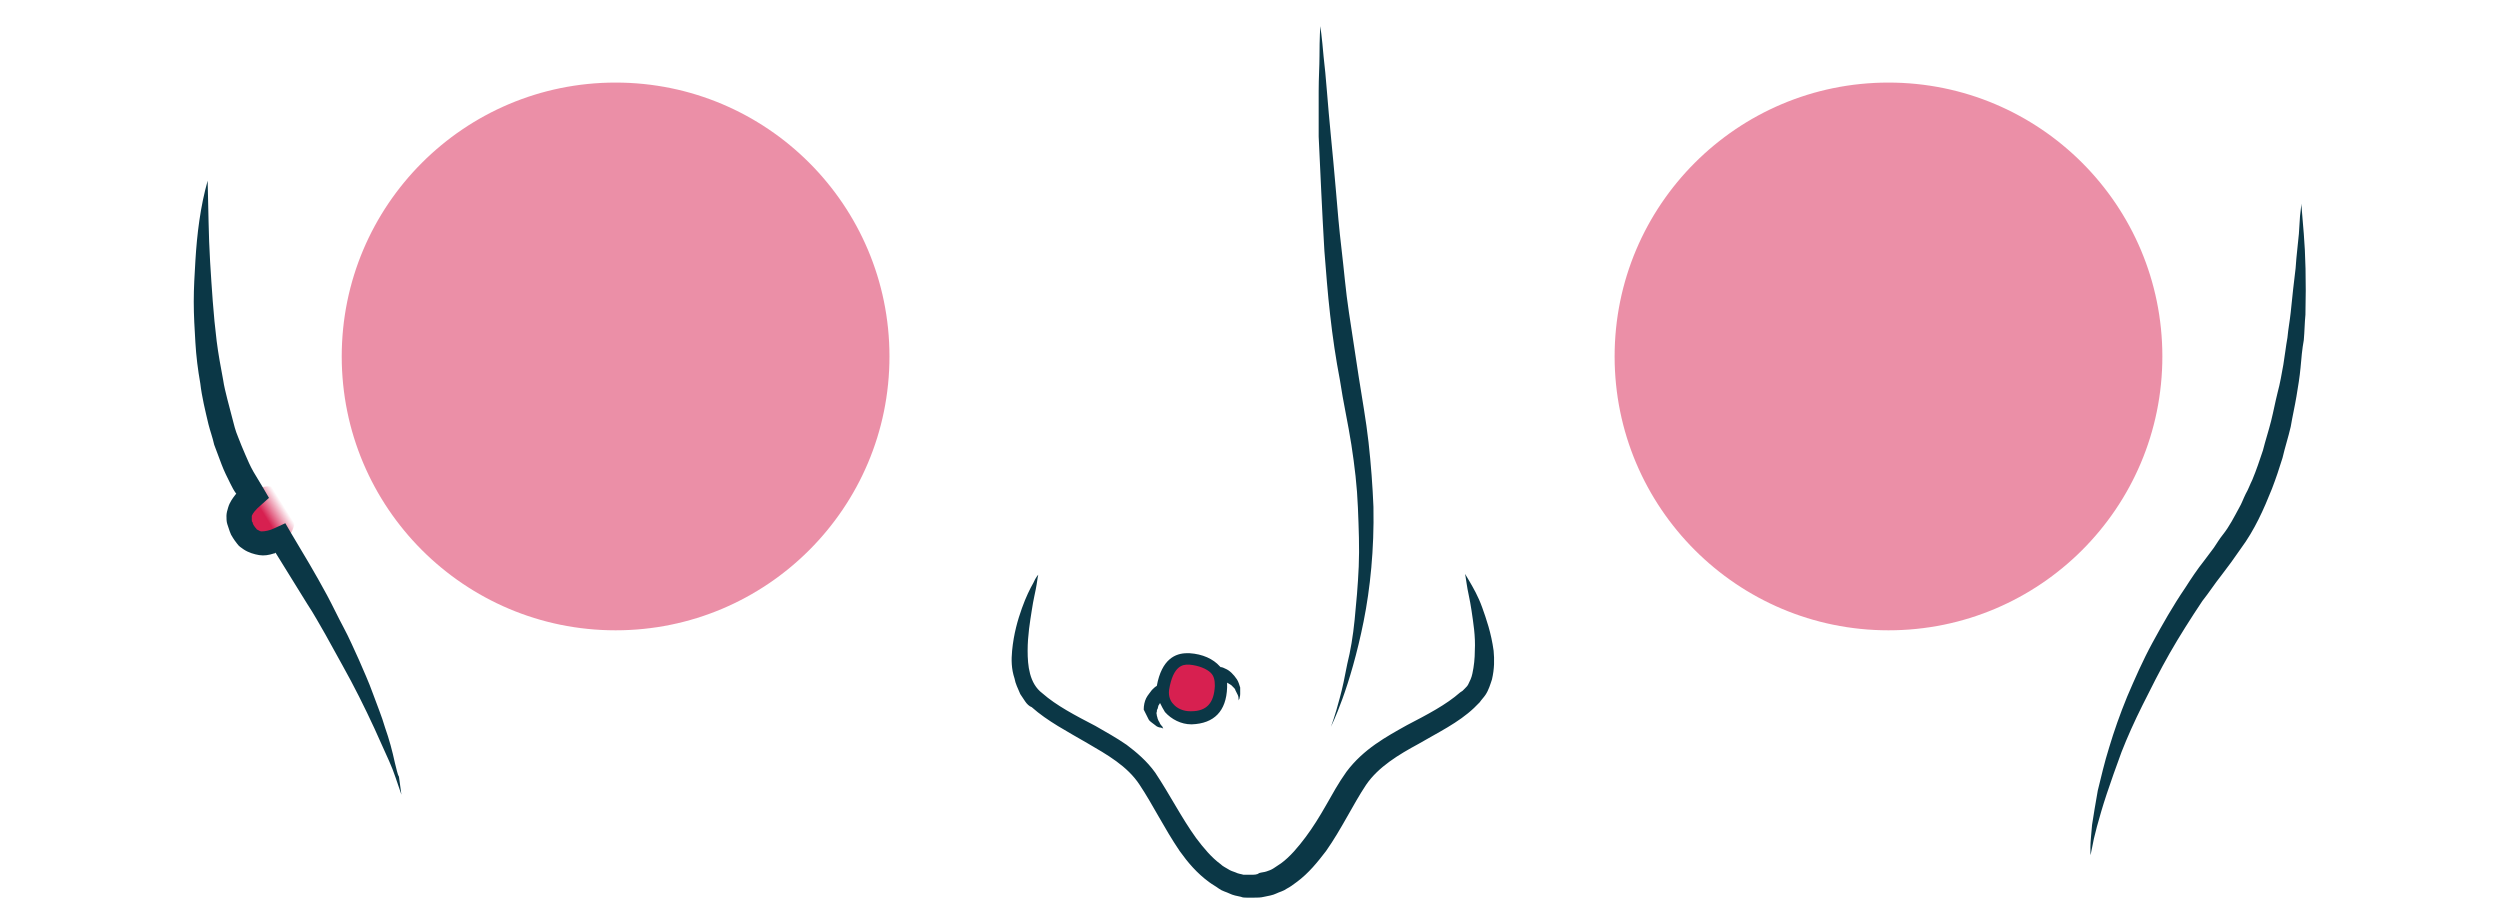
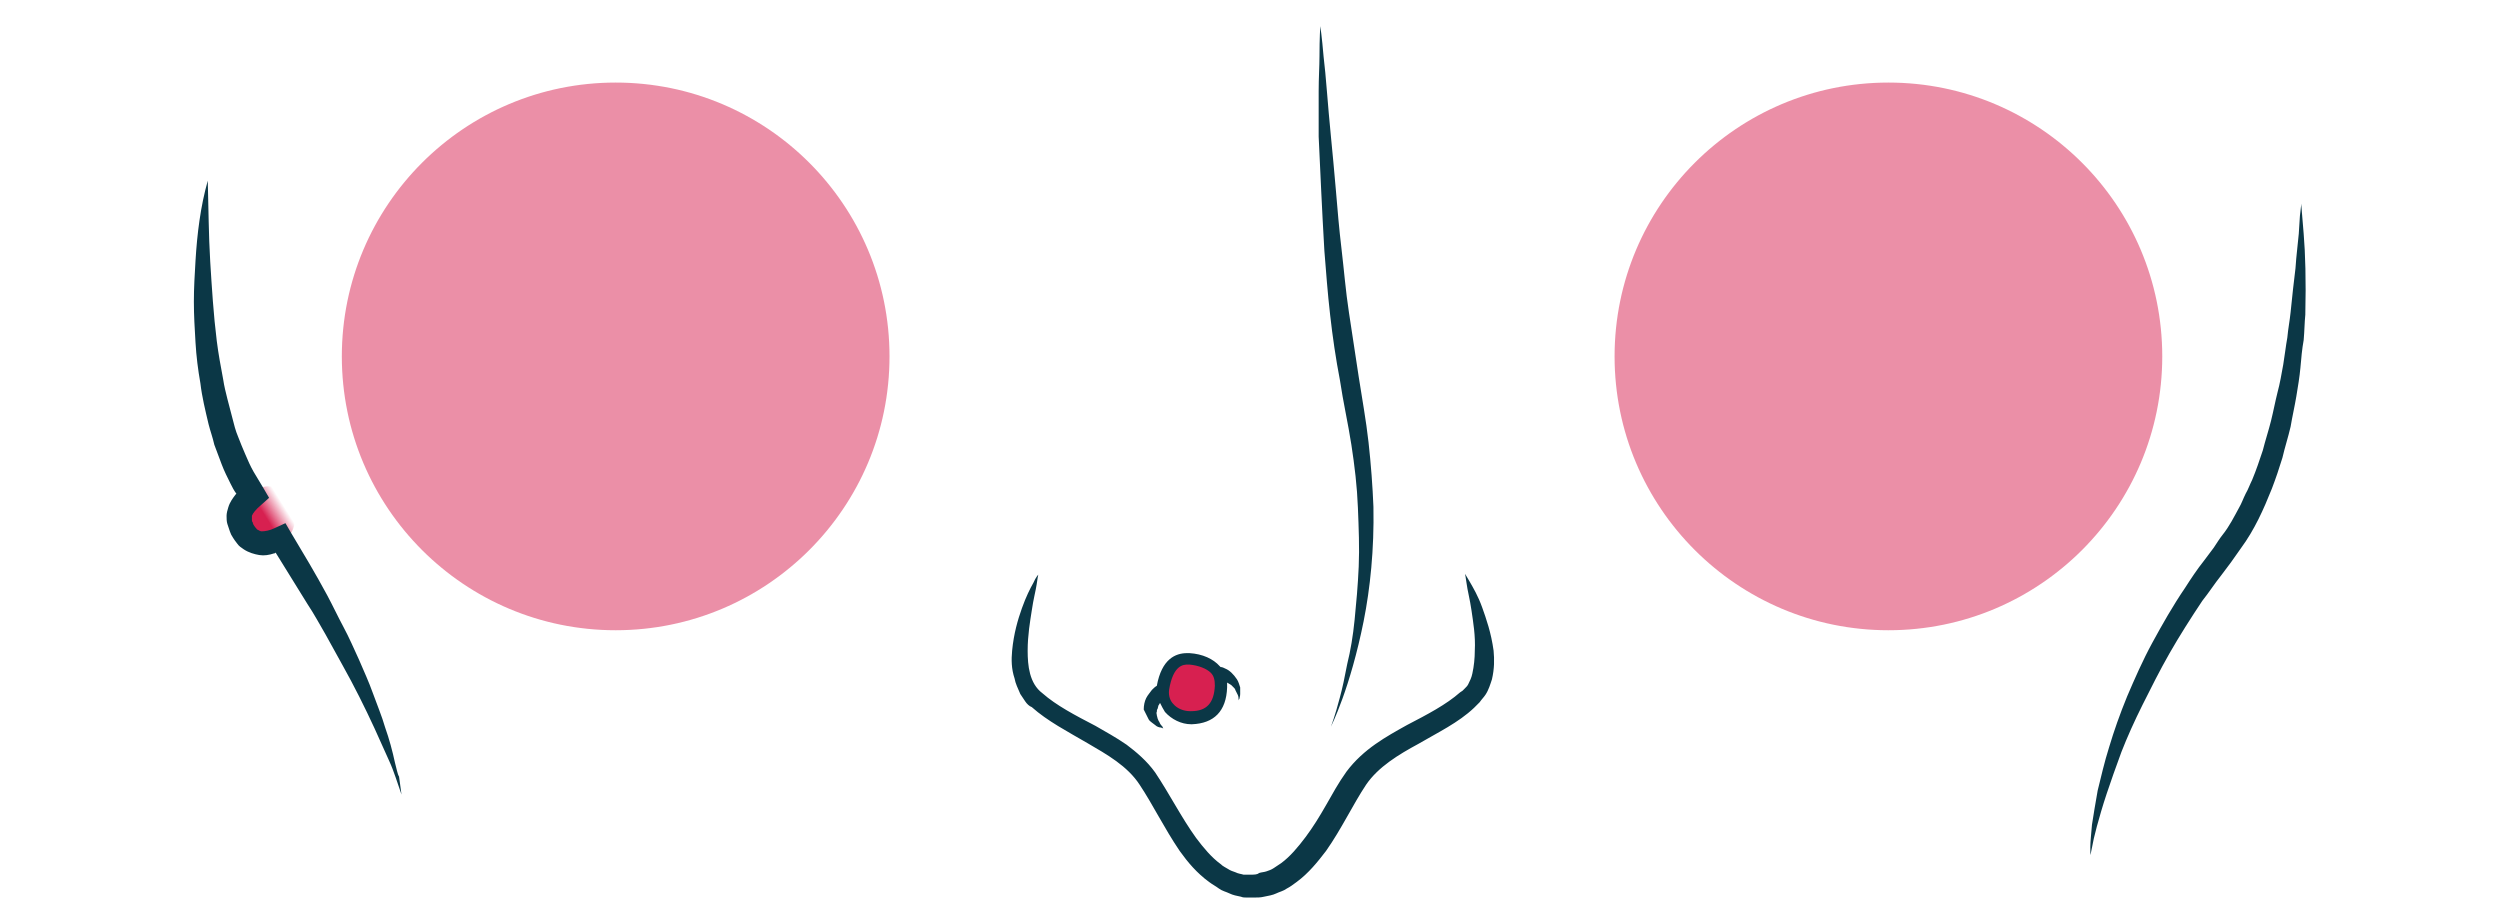
- <svg xmlns="http://www.w3.org/2000/svg" id="Layer_1" viewBox="-152 341 305.8 112">
+ <svg xmlns="http://www.w3.org/2000/svg" id="Layer_1" width="305.834" height="112" viewBox="-152 341 305.8 112">
  <style>.beast-nose-19-st-0{opacity:.5;fill:#d72050}.beast-nose-19-st-1{fill:#d72050}.beast-nose-19-st-2{fill:url(#beast-nose-19-id-1)}.beast-nose-19-st-3{fill:#0b3746}</style>
  <circle class="beast-nose-19-st-0" cx="79" cy="384.6" r="33.5" />
  <circle class="beast-nose-19-st-0" cx="-76.7" cy="384.6" r="33.5" />
  <path class="beast-nose-19-st-1" d="M-6.8 421.6c2.4-.1 4 1.2 4 3.3 0 2-1.3 3.9-3.5 4-2.2 0-3.6-1.7-3.5-3.5.1-1.9.9-3.7 3-3.8z" />
  <linearGradient id="beast-nose-19-id-1" gradientUnits="userSpaceOnUse" x1="-122.071" y1="405.89" x2="-116.585" y2="402.462">
    <stop offset=".469" stop-color="#d72050" />
    <stop offset=".872" stop-color="#d72050" stop-opacity="0" />
  </linearGradient>
  <path class="beast-nose-19-st-2" d="M-120.8 401.1s-2.6 2.5-1.3 4.7 4.7 1.4 5.3.9c0 0 1.9-1.7 0-4.6-1.9-2.9-4-1-4-1z" />
  <path class="beast-nose-19-st-3" d="M10 371.7c.2 2.5.4 5.2.7 7.8.3 2.7.7 5.4 1.2 8 .4 2.7 1 5.3 1.4 7.9.4 2.6.7 5.1.8 7.7.1 2.5.2 4.9.1 7.2s-.3 4.5-.5 6.5-.5 3.8-.9 5.4c-.3 1.6-.6 3-.9 4.1-.6 2.3-1.1 3.6-1.1 3.6s.6-1.2 1.4-3.4c.8-2.2 1.8-5.5 2.6-9.5s1.3-8.8 1.2-14c-.1-2.5-.3-5.2-.6-7.9s-.8-5.4-1.2-8c-.4-2.7-.8-5.3-1.2-7.9-.4-2.6-.6-5.2-.9-7.7-.3-2.5-.5-4.9-.7-7.3-.2-2.3-.4-4.5-.6-6.5-.4-4-.6-7.4-.9-9.8-.2-2.4-.4-3.7-.4-3.7s-.1 1.4-.1 3.7c0 1.2-.1 2.6-.1 4.3v5.5c.2 4.2.4 8.9.7 14zm19.3 43.6c-.5-1.4-1.1-2.4-1.5-3.1-.4-.7-.6-1-.6-1s.1.4.2 1.2c.1.8.4 1.9.6 3.3.2 1.4.5 3.1.4 4.9 0 .9-.1 1.9-.3 2.8-.1.5-.3.9-.5 1.3-.1.2-.2.3-.4.5l-.3.3-.3.2c-1.7 1.5-4 2.7-6.5 4-2.5 1.4-5.3 2.9-7.4 5.7-1 1.4-1.7 2.7-2.5 4.1-.8 1.4-1.6 2.7-2.5 3.9-.9 1.2-1.9 2.4-3 3.2l-.9.6c-.3.2-.6.3-.9.4-.3.1-.6.1-.9.2-.2.2-.6.2-1 .2H.1c-.3-.1-.6-.1-1-.3-.3-.1-.6-.2-.9-.4-.3-.2-.6-.3-.9-.6-1.1-.8-2.1-2-3-3.2-1.8-2.5-3.2-5.3-5-8-1-1.4-2.3-2.5-3.5-3.4-1.3-.9-2.6-1.6-3.8-2.3-2.5-1.3-4.8-2.5-6.5-4-1.6-1.2-1.8-3.4-1.8-5.2 0-1.9.3-3.6.5-4.9.2-1.4.5-2.5.6-3.2.1-.8.2-1.2.2-1.2s-.3.3-.6 1c-.4.7-.9 1.7-1.4 3.1-.5 1.4-1 3.1-1.2 5.2-.1 1.1-.1 2.2.3 3.4.1.6.4 1.2.7 1.9l.6.9c.2.3.5.6.8.7 1.9 1.7 4.4 3 6.8 4.4 2.4 1.4 4.9 2.8 6.4 5.1 1.6 2.4 3 5.3 4.9 8.1 1 1.4 2.1 2.7 3.6 3.8.4.3.8.5 1.2.8.4.3.9.4 1.3.6.4.2.9.3 1.4.4.2.1.5.1.7.1H1.4c.4 0 .8 0 1.2-.1.5-.1 1.1-.2 1.5-.4.4-.2.9-.3 1.3-.6.4-.2.8-.5 1.2-.8 1.5-1.1 2.6-2.5 3.6-3.8 1.9-2.7 3.3-5.7 4.9-8.1 1.5-2.2 4-3.7 6.4-5 2.4-1.4 4.9-2.6 6.8-4.4l.2-.2.1-.1.1-.1.3-.3c.2-.3.5-.6.7-.9.4-.6.6-1.3.8-1.9.3-1.3.3-2.4.2-3.5-.3-2.2-.9-3.9-1.4-5.3zm-41.1 13.1l.3.6c.1.2.3.3.4.4.1.1.3.2.4.3.2.2.5.3.7.3.2.1.3.1.3.1s-.1-.1-.1-.2c-.1-.1-.3-.3-.4-.6-.1-.1-.1-.2-.2-.4 0-.1-.1-.3-.1-.4 0-.2-.1-.3 0-.4 0-.1 0-.3.1-.4 0-.1.1-.3.1-.4.1-.1.1-.2.2-.3.2.4.4.8.6 1.1.8.9 2 1.5 3.2 1.5h.1c2.7-.1 4.2-1.6 4.3-4.5v-.6c.2.1.3.2.5.3l.3.3c.1.1.2.2.2.3l.3.6c.1.2.1.4.1.5v.2s0-.1.1-.2c0-.1.1-.3.1-.6v-.8c-.1-.3-.2-.7-.4-1-.4-.6-.9-1.1-1.4-1.3-.2-.1-.4-.2-.6-.2l-.1-.1c-.8-.9-2.1-1.5-3.7-1.6h-.3c-1.4 0-3.1.7-3.7 4-.2.1-.4.3-.6.5-.2.3-.5.6-.7 1-.2.4-.3.9-.3 1.4l.3.6zm2.8-3c.5-3.1 1.8-3.1 2.3-3.1h.2c1.1.1 2.1.5 2.6 1 .4.4.5.9.5 1.6-.1 2.1-1 3.1-2.9 3.1h-.1c-.8 0-1.6-.3-2.1-.9-.3-.3-.6-.9-.5-1.7zm138.8-55.8c-.2-2.3-.3-3.7-.3-3.7s0 .3-.1 1c-.1.6-.1 1.5-.2 2.7-.1 1.2-.3 2.6-.4 4.2-.2 1.6-.4 3.4-.6 5.4-.1 1-.3 2-.4 3.1-.2 1.1-.3 2.1-.5 3.3-.2 1.1-.4 2.3-.7 3.4-.3 1.2-.5 2.3-.8 3.5-.3 1.2-.7 2.4-1 3.6-.4 1.2-.8 2.4-1.3 3.6-.3.6-.5 1.2-.8 1.7-.3.6-.5 1.2-.8 1.7-.6 1.1-1.2 2.3-2 3.3-.4.5-.7 1-1.1 1.6l-1.2 1.6c-.8 1-1.6 2.2-2.3 3.3-1.5 2.2-2.8 4.5-4 6.7-1.2 2.2-2.2 4.5-3.1 6.6-.9 2.2-1.6 4.2-2.2 6.2-.6 1.9-1 3.7-1.4 5.3-.3 1.6-.5 3-.7 4.2-.1 1.2-.2 2.1-.2 2.7v1s.1-.3.2-.9c.1-.6.3-1.5.6-2.6s.7-2.5 1.2-4 1.1-3.2 1.8-5.1c.7-1.8 1.6-3.8 2.6-5.8s2.1-4.2 3.3-6.3c1.2-2.1 2.6-4.3 4-6.4.8-1 1.5-2.1 2.3-3.1l1.2-1.6 1.2-1.7c1.7-2.3 2.8-4.8 3.8-7.3.5-1.3.9-2.5 1.3-3.8.3-1.3.7-2.5 1-3.8.2-1.2.5-2.5.7-3.7.2-1.2.4-2.4.5-3.5.1-1.2.2-2.3.4-3.4.1-1.1.1-2.1.2-3.1.1-4.2 0-7.5-.2-9.9zm-233.5 64.7c-.3-1.4-.7-2.9-1.2-4.3-.4-1.4-1-2.8-1.5-4.2-.5-1.4-1.1-2.7-1.7-4.1-.6-1.3-1.2-2.7-1.9-4-.7-1.3-1.3-2.6-2-3.9-1.4-2.6-2.9-5.1-4.4-7.6l-.7-1.2-1.3.6c-.6.3-1.2.4-1.6.4-.2 0-.3-.1-.5-.2-.1 0-.1-.1-.2-.2l-.1-.1-.2-.3s-.1-.2-.1-.3c-.1-.1-.1-.2-.1-.3v-.5c.1-.3.5-.8 1.1-1.3l1-.9-.7-1.2c-.4-.7-.8-1.3-1.2-2-.4-.7-.7-1.4-1-2.1-.3-.7-.6-1.4-.9-2.2-.3-.7-.5-1.5-.7-2.3-.2-.8-.4-1.5-.6-2.3-.2-.8-.4-1.6-.5-2.3-.3-1.6-.6-3.2-.8-4.8-.4-3.2-.6-6.5-.8-9.7-.2-3.3-.2-6.5-.3-9.9-.9 3.2-1.3 6.5-1.5 9.8-.1 1.7-.2 3.3-.2 5 0 1.7.1 3.3.2 5 .1 1.7.3 3.3.6 5 .2 1.7.6 3.3 1 5 .2.8.5 1.6.7 2.5l.9 2.4c.3.8.7 1.6 1.1 2.4.2.4.4.8.7 1.2l-.1.1c-.3.4-.7.9-.9 1.6-.1.3-.2.7-.2 1 0 .3 0 .7.1 1l.3.9c.1.3.2.5.4.8l.2.3c.1.1.2.3.3.4.2.3.5.5.8.7.6.4 1.3.6 1.9.7.6.1 1.2 0 1.8-.2.1 0 .1 0 .2-.1l3.9 6.3c.8 1.2 1.5 2.5 2.2 3.7.7 1.3 1.4 2.5 2.1 3.8 1.4 2.5 2.7 5.1 3.9 7.7.3.7.6 1.3.9 2 .3.7.6 1.3.9 2 .6 1.3 1 2.7 1.5 4.1-.1-.7-.2-1.5-.3-2.2-.2-.3-.3-1-.5-1.7z" />
</svg>
